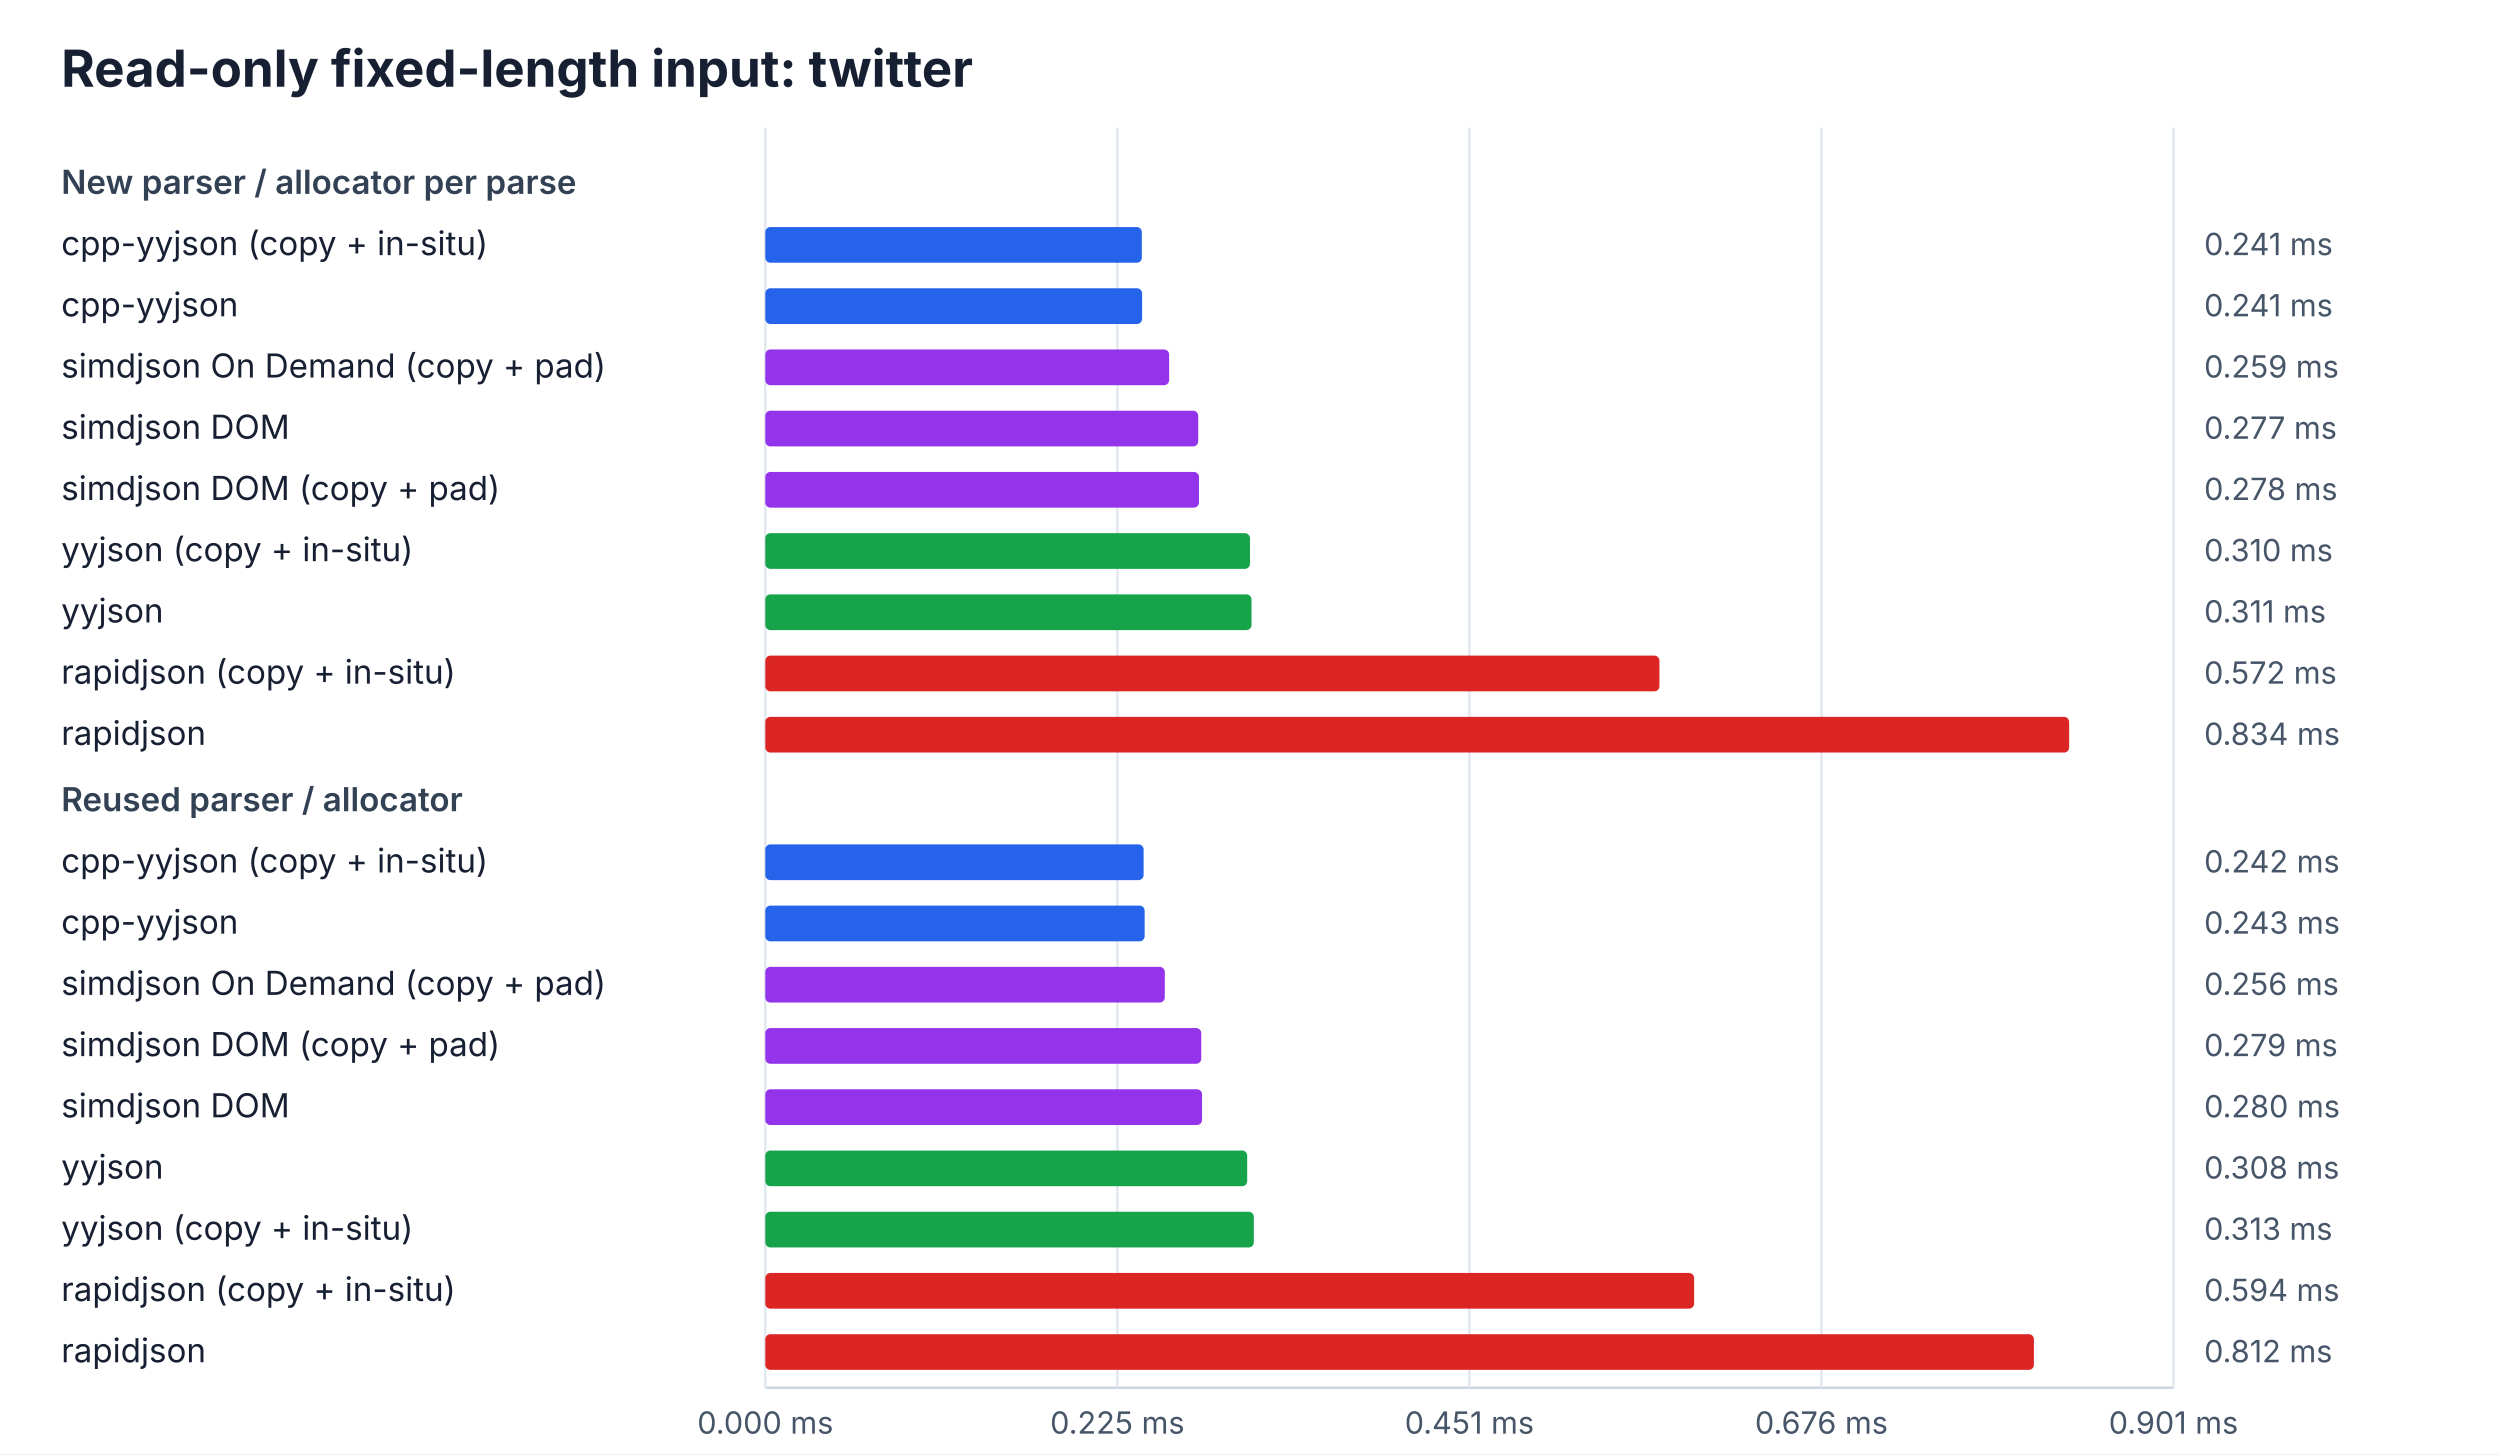
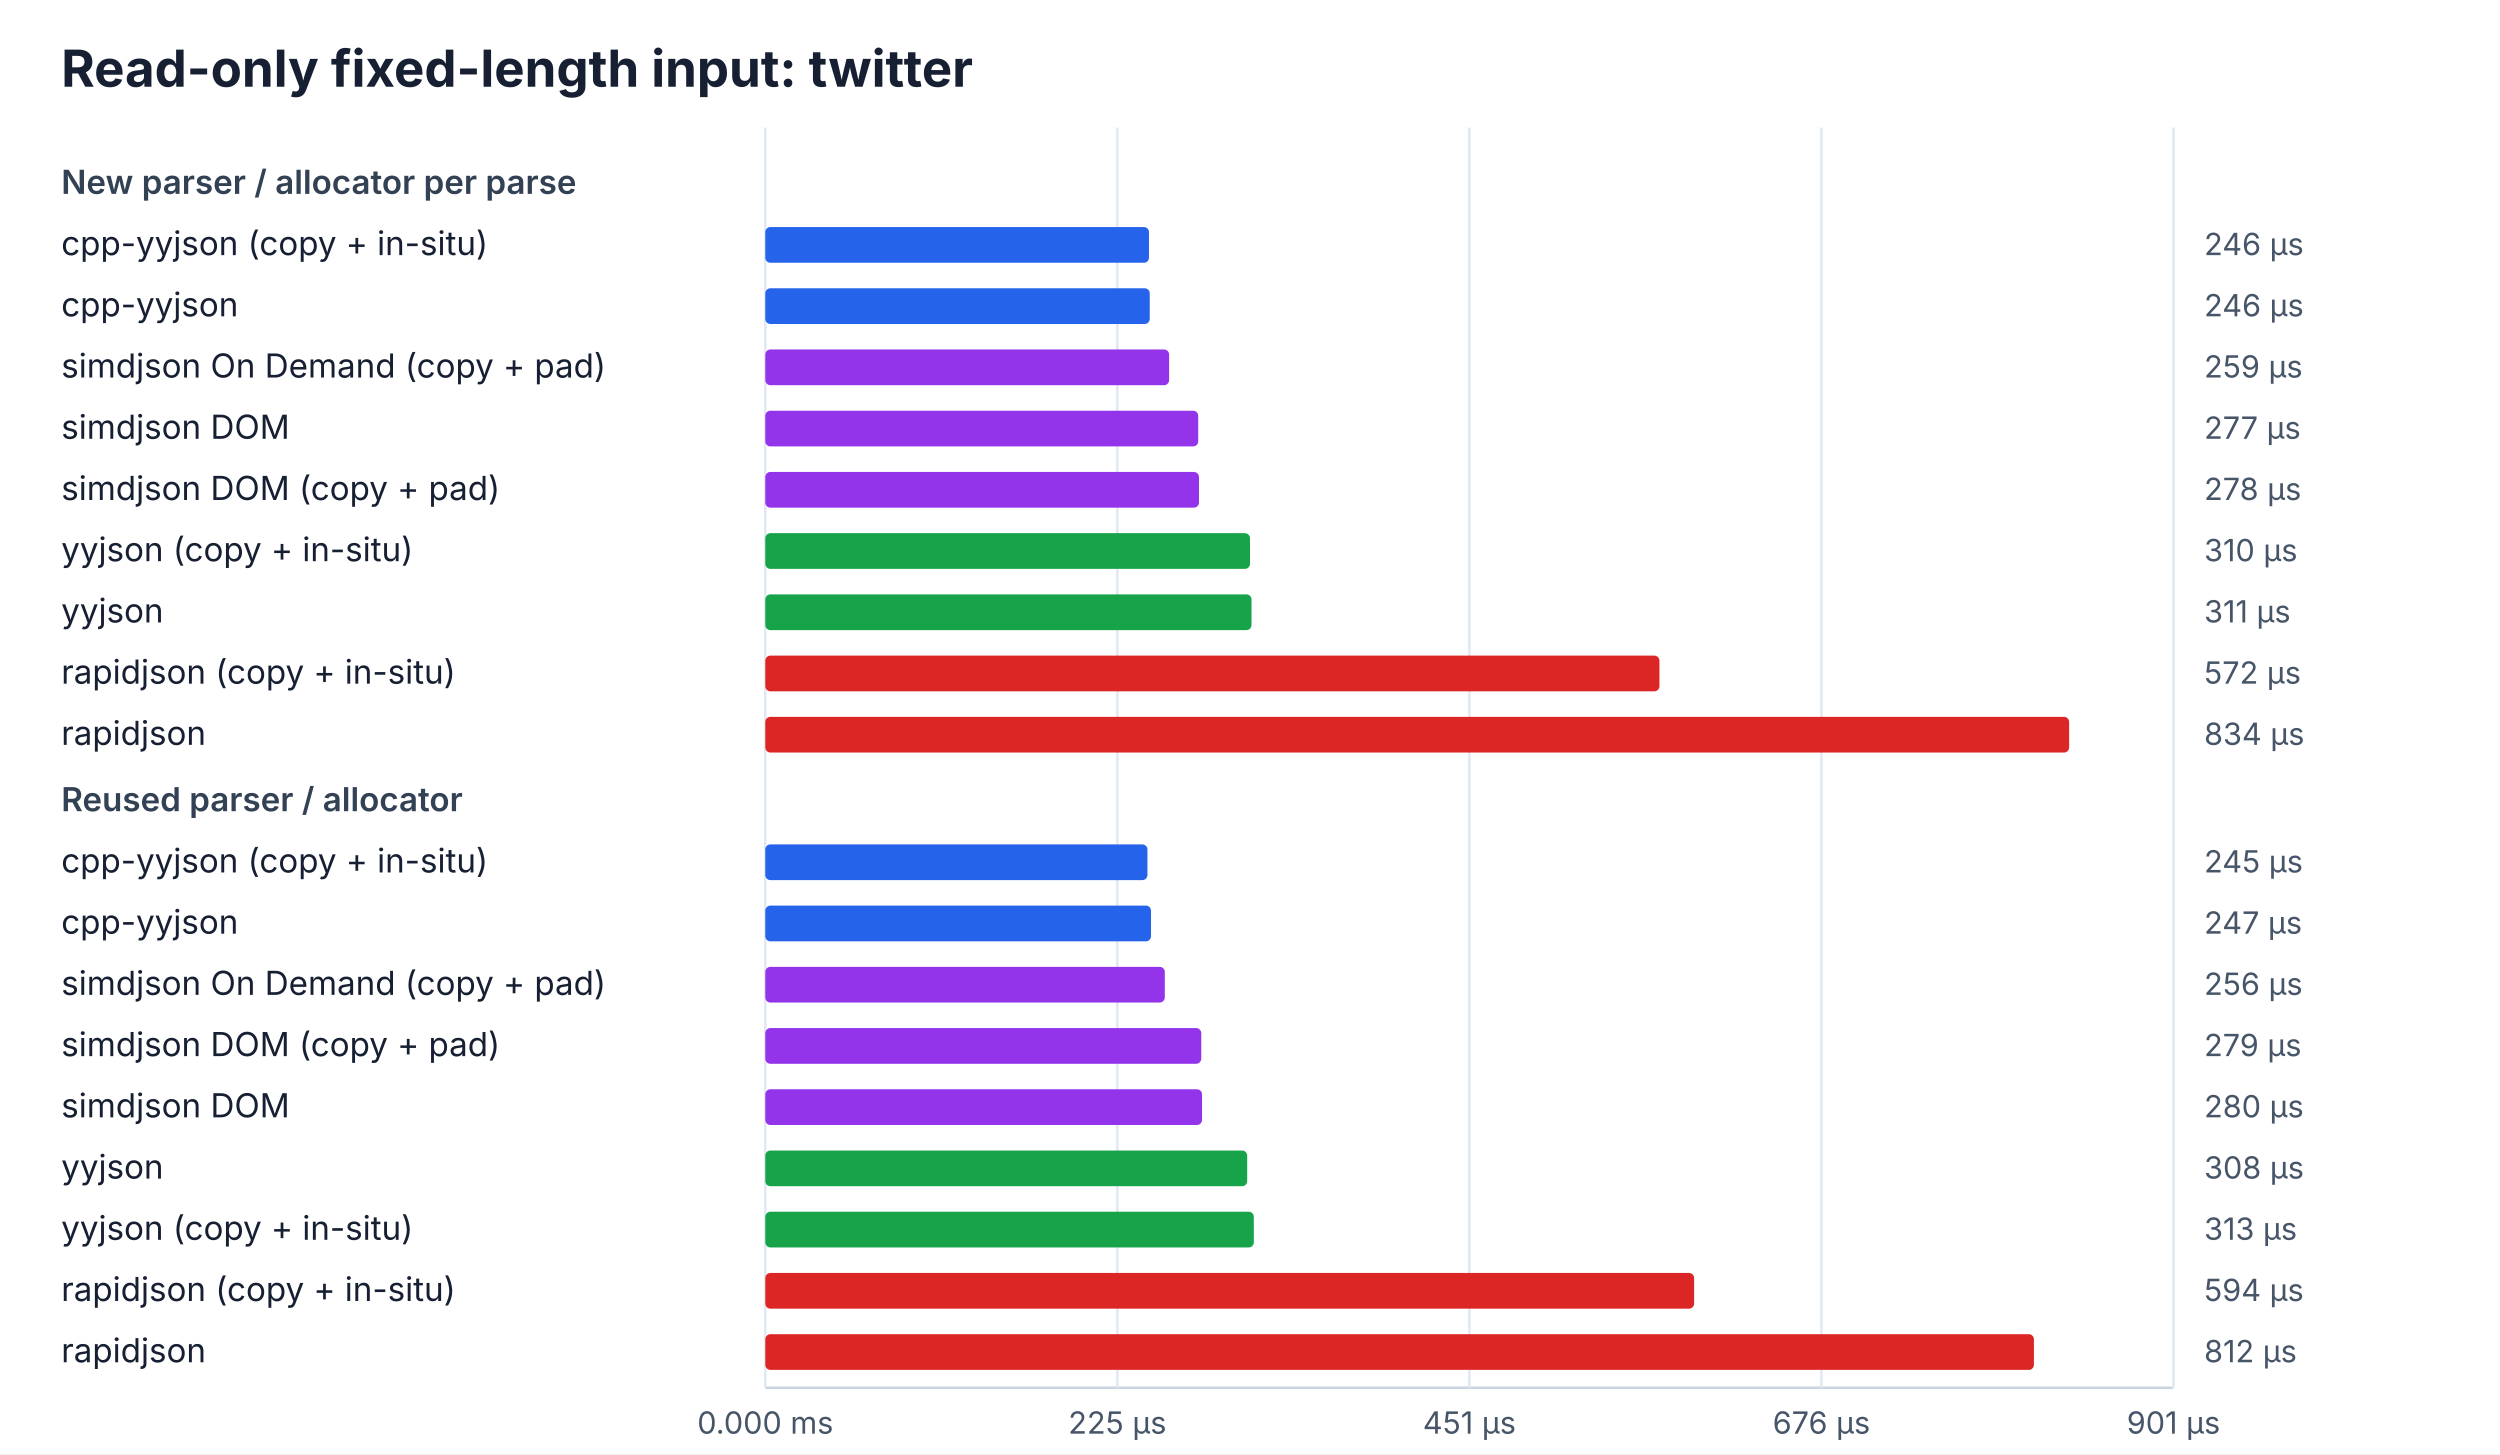
<svg xmlns="http://www.w3.org/2000/svg" width="980" height="570" viewBox="0 0 980 570">
  <rect width="100%" height="100%" fill="#ffffff" />
  <style>text{font-family:ui-sans-serif,system-ui,-apple-system,BlinkMacSystemFont,"Segoe UI",sans-serif;fill:#172033}.title{font-size:20px;font-weight:700}.heading{font-size:13px;font-weight:600;fill:#334155}.label{font-size:13px}.value{font-size:12px;fill:#475569}.axis{stroke:#cbd5e1;stroke-width:1}.grid{stroke:#e2e8f0;stroke-width:1}</style>
  <text x="24" y="34" class="title">Read-only fixed-length input: twitter</text>
  <line x1="300" y1="544" x2="852" y2="544" class="axis" />
  <line x1="300.0" y1="50" x2="300.0" y2="544" class="grid" />
  <text x="300.0" y="562" class="value" text-anchor="middle">0.000 ms</text>
  <line x1="438.0" y1="50" x2="438.0" y2="544" class="grid" />
-   <text x="438.0" y="562" class="value" text-anchor="middle">0.225 ms</text>
+   <text x="438.0" y="562" class="value" text-anchor="middle">225 µs</text>
  <line x1="576.0" y1="50" x2="576.0" y2="544" class="grid" />
-   <text x="576.0" y="562" class="value" text-anchor="middle">0.451 ms</text>
+   <text x="576.0" y="562" class="value" text-anchor="middle">451 µs</text>
  <line x1="714.0" y1="50" x2="714.0" y2="544" class="grid" />
-   <text x="714.0" y="562" class="value" text-anchor="middle">0.676 ms</text>
+   <text x="714.0" y="562" class="value" text-anchor="middle">676 µs</text>
  <line x1="852.0" y1="50" x2="852.0" y2="544" class="grid" />
-   <text x="852.0" y="562" class="value" text-anchor="middle">0.901 ms</text>
+   <text x="852.0" y="562" class="value" text-anchor="middle">901 µs</text>
  <text x="24" y="76" class="heading">New parser / allocator per parse</text>
  <text x="24" y="100" class="label">cpp-yyjson (copy + in-situ)</text>
-   <rect x="300" y="89" width="147.6" height="14" rx="2" fill="#2563eb" />
-   <text x="864" y="100" class="value">0.241 ms</text>
+   <rect x="300" y="89" width="150.4" height="14" rx="2" fill="#2563eb" />
+   <text x="864" y="100" class="value">246 µs</text>
  <text x="24" y="124" class="label">cpp-yyjson</text>
-   <rect x="300" y="113" width="147.7" height="14" rx="2" fill="#2563eb" />
-   <text x="864" y="124" class="value">0.241 ms</text>
+   <rect x="300" y="113" width="150.7" height="14" rx="2" fill="#2563eb" />
+   <text x="864" y="124" class="value">246 µs</text>
  <text x="24" y="148" class="label">simdjson On Demand (copy + pad)</text>
  <rect x="300" y="137" width="158.3" height="14" rx="2" fill="#9333ea" />
-   <text x="864" y="148" class="value">0.259 ms</text>
+   <text x="864" y="148" class="value">259 µs</text>
  <text x="24" y="172" class="label">simdjson DOM</text>
  <rect x="300" y="161" width="169.7" height="14" rx="2" fill="#9333ea" />
-   <text x="864" y="172" class="value">0.277 ms</text>
+   <text x="864" y="172" class="value">277 µs</text>
  <text x="24" y="196" class="label">simdjson DOM (copy + pad)</text>
  <rect x="300" y="185" width="170.0" height="14" rx="2" fill="#9333ea" />
-   <text x="864" y="196" class="value">0.278 ms</text>
+   <text x="864" y="196" class="value">278 µs</text>
  <text x="24" y="220" class="label">yyjson (copy + in-situ)</text>
  <rect x="300" y="209" width="190.0" height="14" rx="2" fill="#16a34a" />
-   <text x="864" y="220" class="value">0.310 ms</text>
+   <text x="864" y="220" class="value">310 µs</text>
  <text x="24" y="244" class="label">yyjson</text>
  <rect x="300" y="233" width="190.6" height="14" rx="2" fill="#16a34a" />
-   <text x="864" y="244" class="value">0.311 ms</text>
+   <text x="864" y="244" class="value">311 µs</text>
  <text x="24" y="268" class="label">rapidjson (copy + in-situ)</text>
  <rect x="300" y="257" width="350.5" height="14" rx="2" fill="#dc2626" />
-   <text x="864" y="268" class="value">0.572 ms</text>
+   <text x="864" y="268" class="value">572 µs</text>
  <text x="24" y="292" class="label">rapidjson</text>
  <rect x="300" y="281" width="511.1" height="14" rx="2" fill="#dc2626" />
-   <text x="864" y="292" class="value">0.834 ms</text>
+   <text x="864" y="292" class="value">834 µs</text>
  <text x="24" y="318" class="heading">Reused parser / allocator</text>
  <text x="24" y="342" class="label">cpp-yyjson (copy + in-situ)</text>
-   <rect x="300" y="331" width="148.3" height="14" rx="2" fill="#2563eb" />
-   <text x="864" y="342" class="value">0.242 ms</text>
+   <rect x="300" y="331" width="149.8" height="14" rx="2" fill="#2563eb" />
+   <text x="864" y="342" class="value">245 µs</text>
  <text x="24" y="366" class="label">cpp-yyjson</text>
-   <rect x="300" y="355" width="148.7" height="14" rx="2" fill="#2563eb" />
-   <text x="864" y="366" class="value">0.243 ms</text>
+   <rect x="300" y="355" width="151.2" height="14" rx="2" fill="#2563eb" />
+   <text x="864" y="366" class="value">247 µs</text>
  <text x="24" y="390" class="label">simdjson On Demand (copy + pad)</text>
  <rect x="300" y="379" width="156.6" height="14" rx="2" fill="#9333ea" />
-   <text x="864" y="390" class="value">0.256 ms</text>
+   <text x="864" y="390" class="value">256 µs</text>
  <text x="24" y="414" class="label">simdjson DOM (copy + pad)</text>
  <rect x="300" y="403" width="170.9" height="14" rx="2" fill="#9333ea" />
-   <text x="864" y="414" class="value">0.279 ms</text>
+   <text x="864" y="414" class="value">279 µs</text>
  <text x="24" y="438" class="label">simdjson DOM</text>
  <rect x="300" y="427" width="171.2" height="14" rx="2" fill="#9333ea" />
-   <text x="864" y="438" class="value">0.280 ms</text>
+   <text x="864" y="438" class="value">280 µs</text>
  <text x="24" y="462" class="label">yyjson</text>
  <rect x="300" y="451" width="188.9" height="14" rx="2" fill="#16a34a" />
-   <text x="864" y="462" class="value">0.308 ms</text>
+   <text x="864" y="462" class="value">308 µs</text>
  <text x="24" y="486" class="label">yyjson (copy + in-situ)</text>
  <rect x="300" y="475" width="191.5" height="14" rx="2" fill="#16a34a" />
-   <text x="864" y="486" class="value">0.313 ms</text>
+   <text x="864" y="486" class="value">313 µs</text>
  <text x="24" y="510" class="label">rapidjson (copy + in-situ)</text>
  <rect x="300" y="499" width="364.1" height="14" rx="2" fill="#dc2626" />
-   <text x="864" y="510" class="value">0.594 ms</text>
+   <text x="864" y="510" class="value">594 µs</text>
  <text x="24" y="534" class="label">rapidjson</text>
  <rect x="300" y="523" width="497.3" height="14" rx="2" fill="#dc2626" />
-   <text x="864" y="534" class="value">0.812 ms</text>
+   <text x="864" y="534" class="value">812 µs</text>
</svg>
